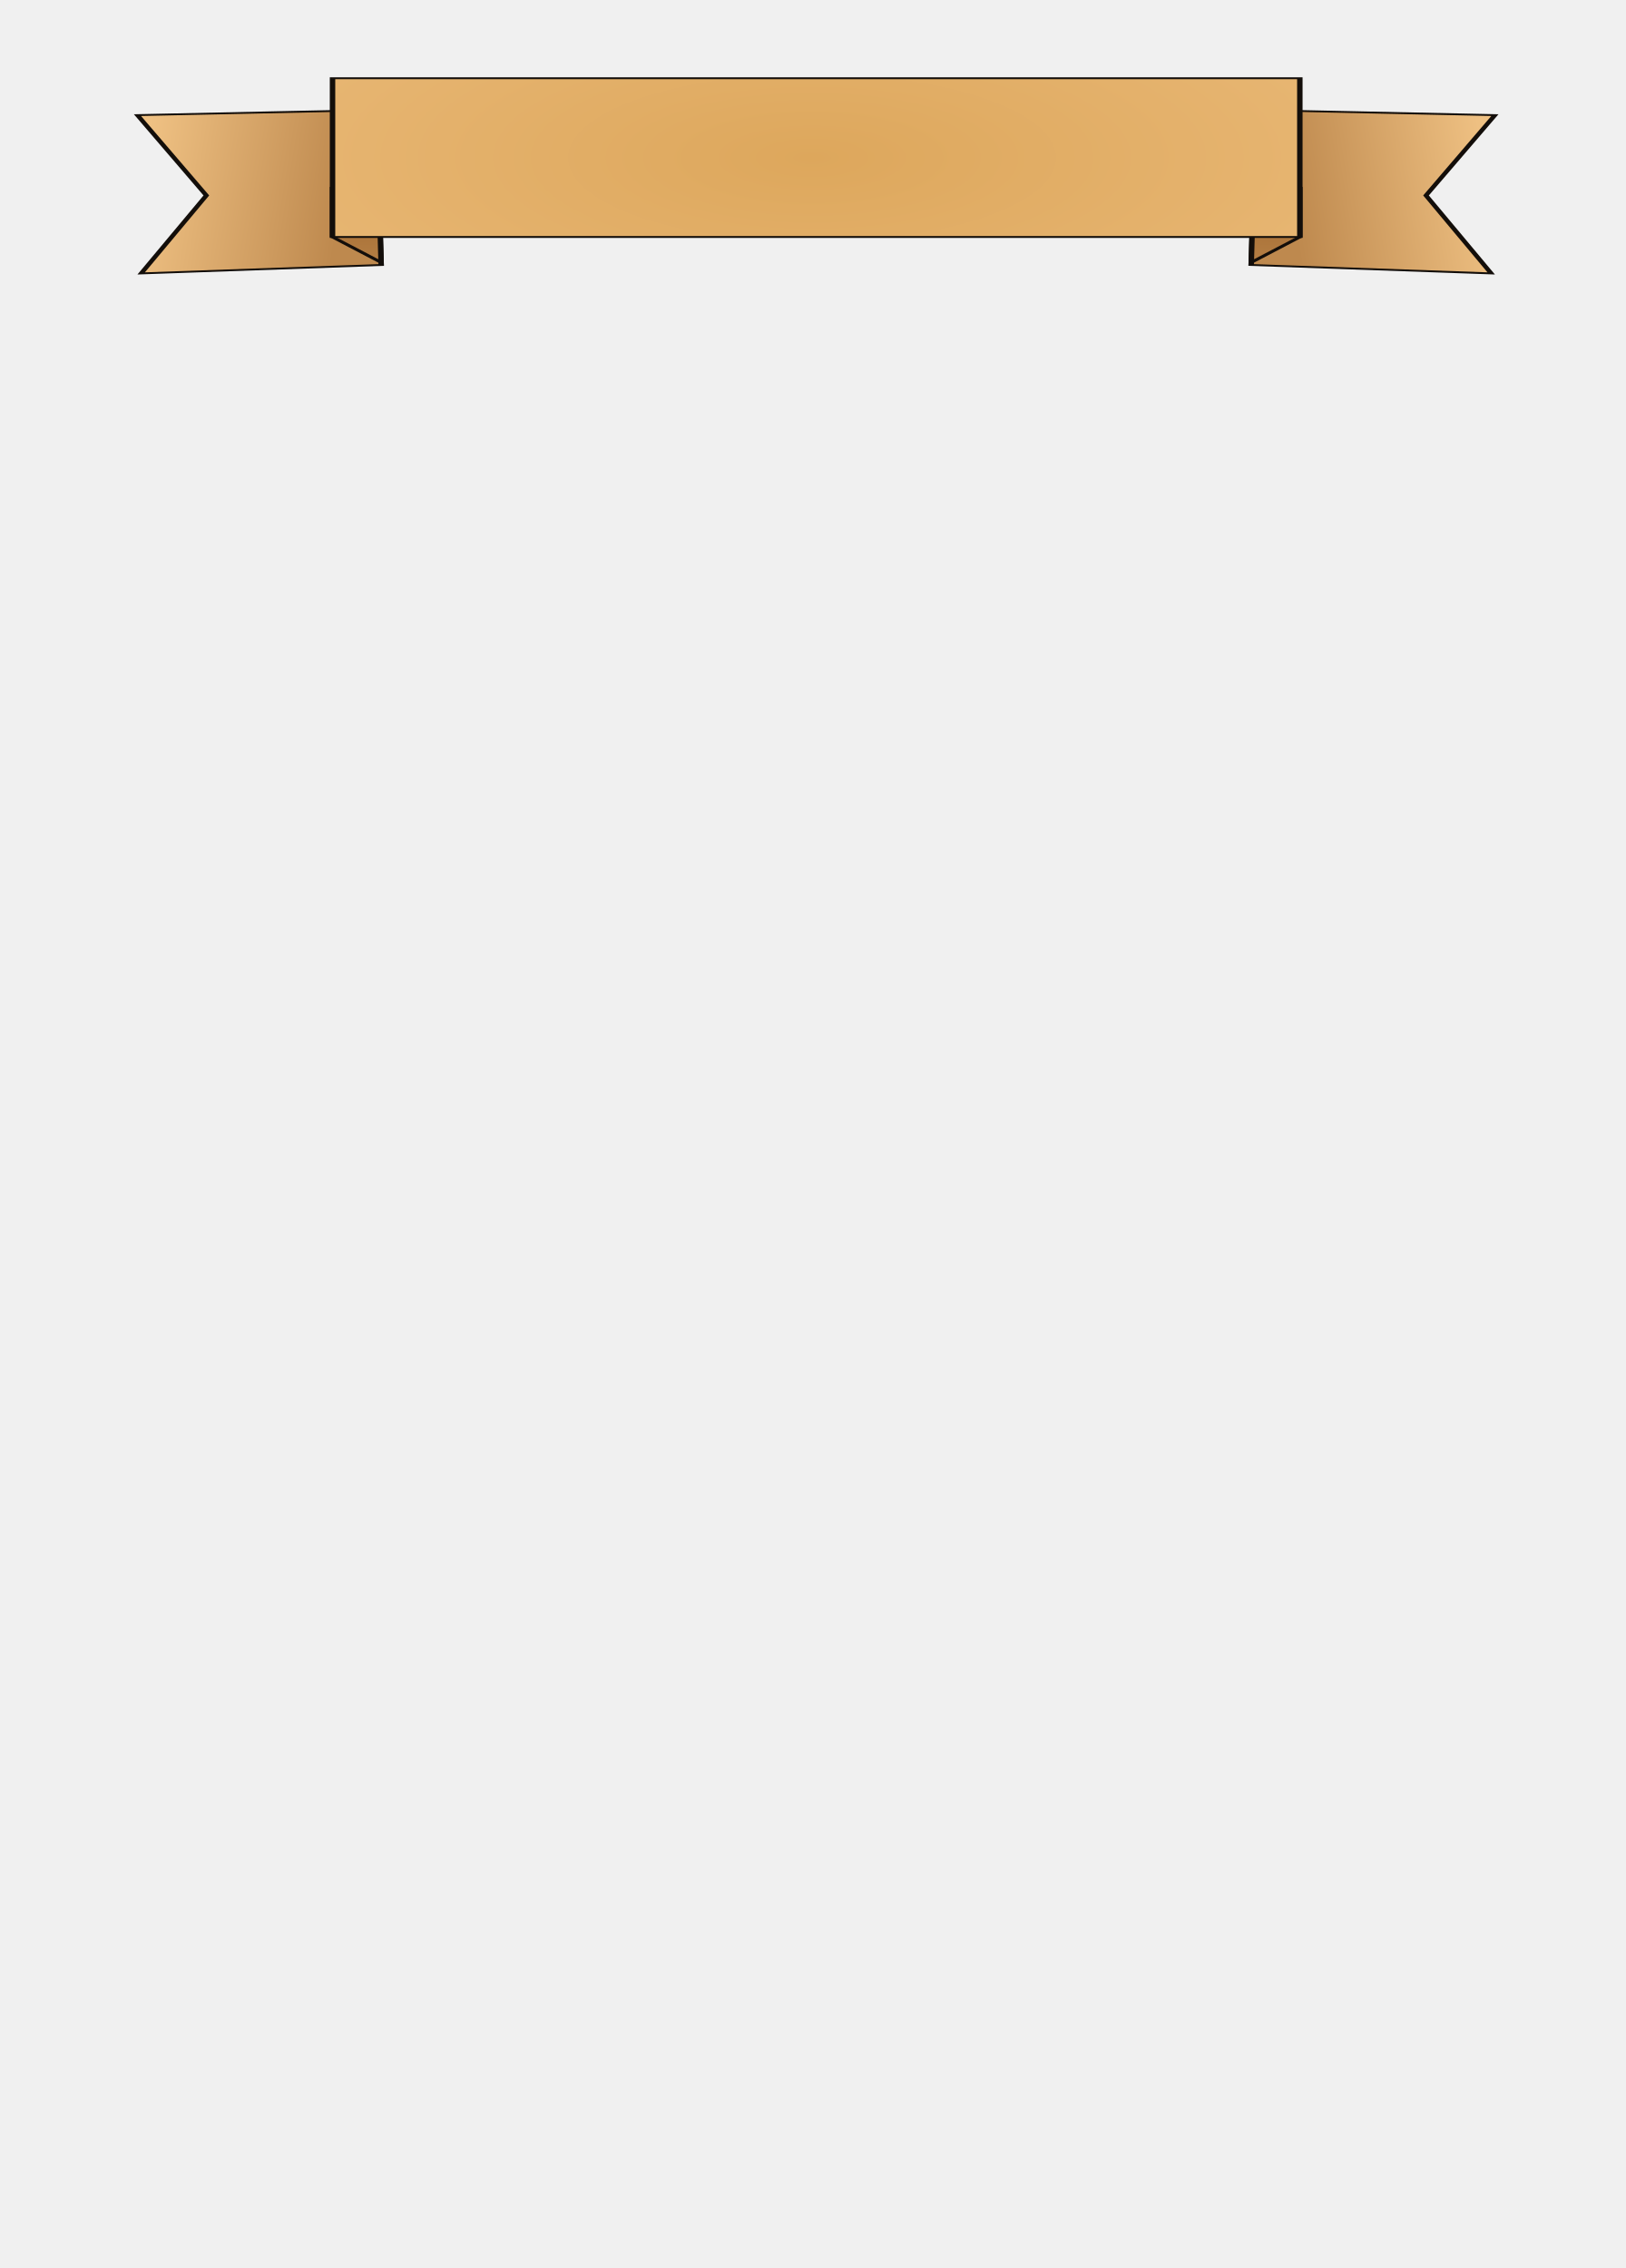
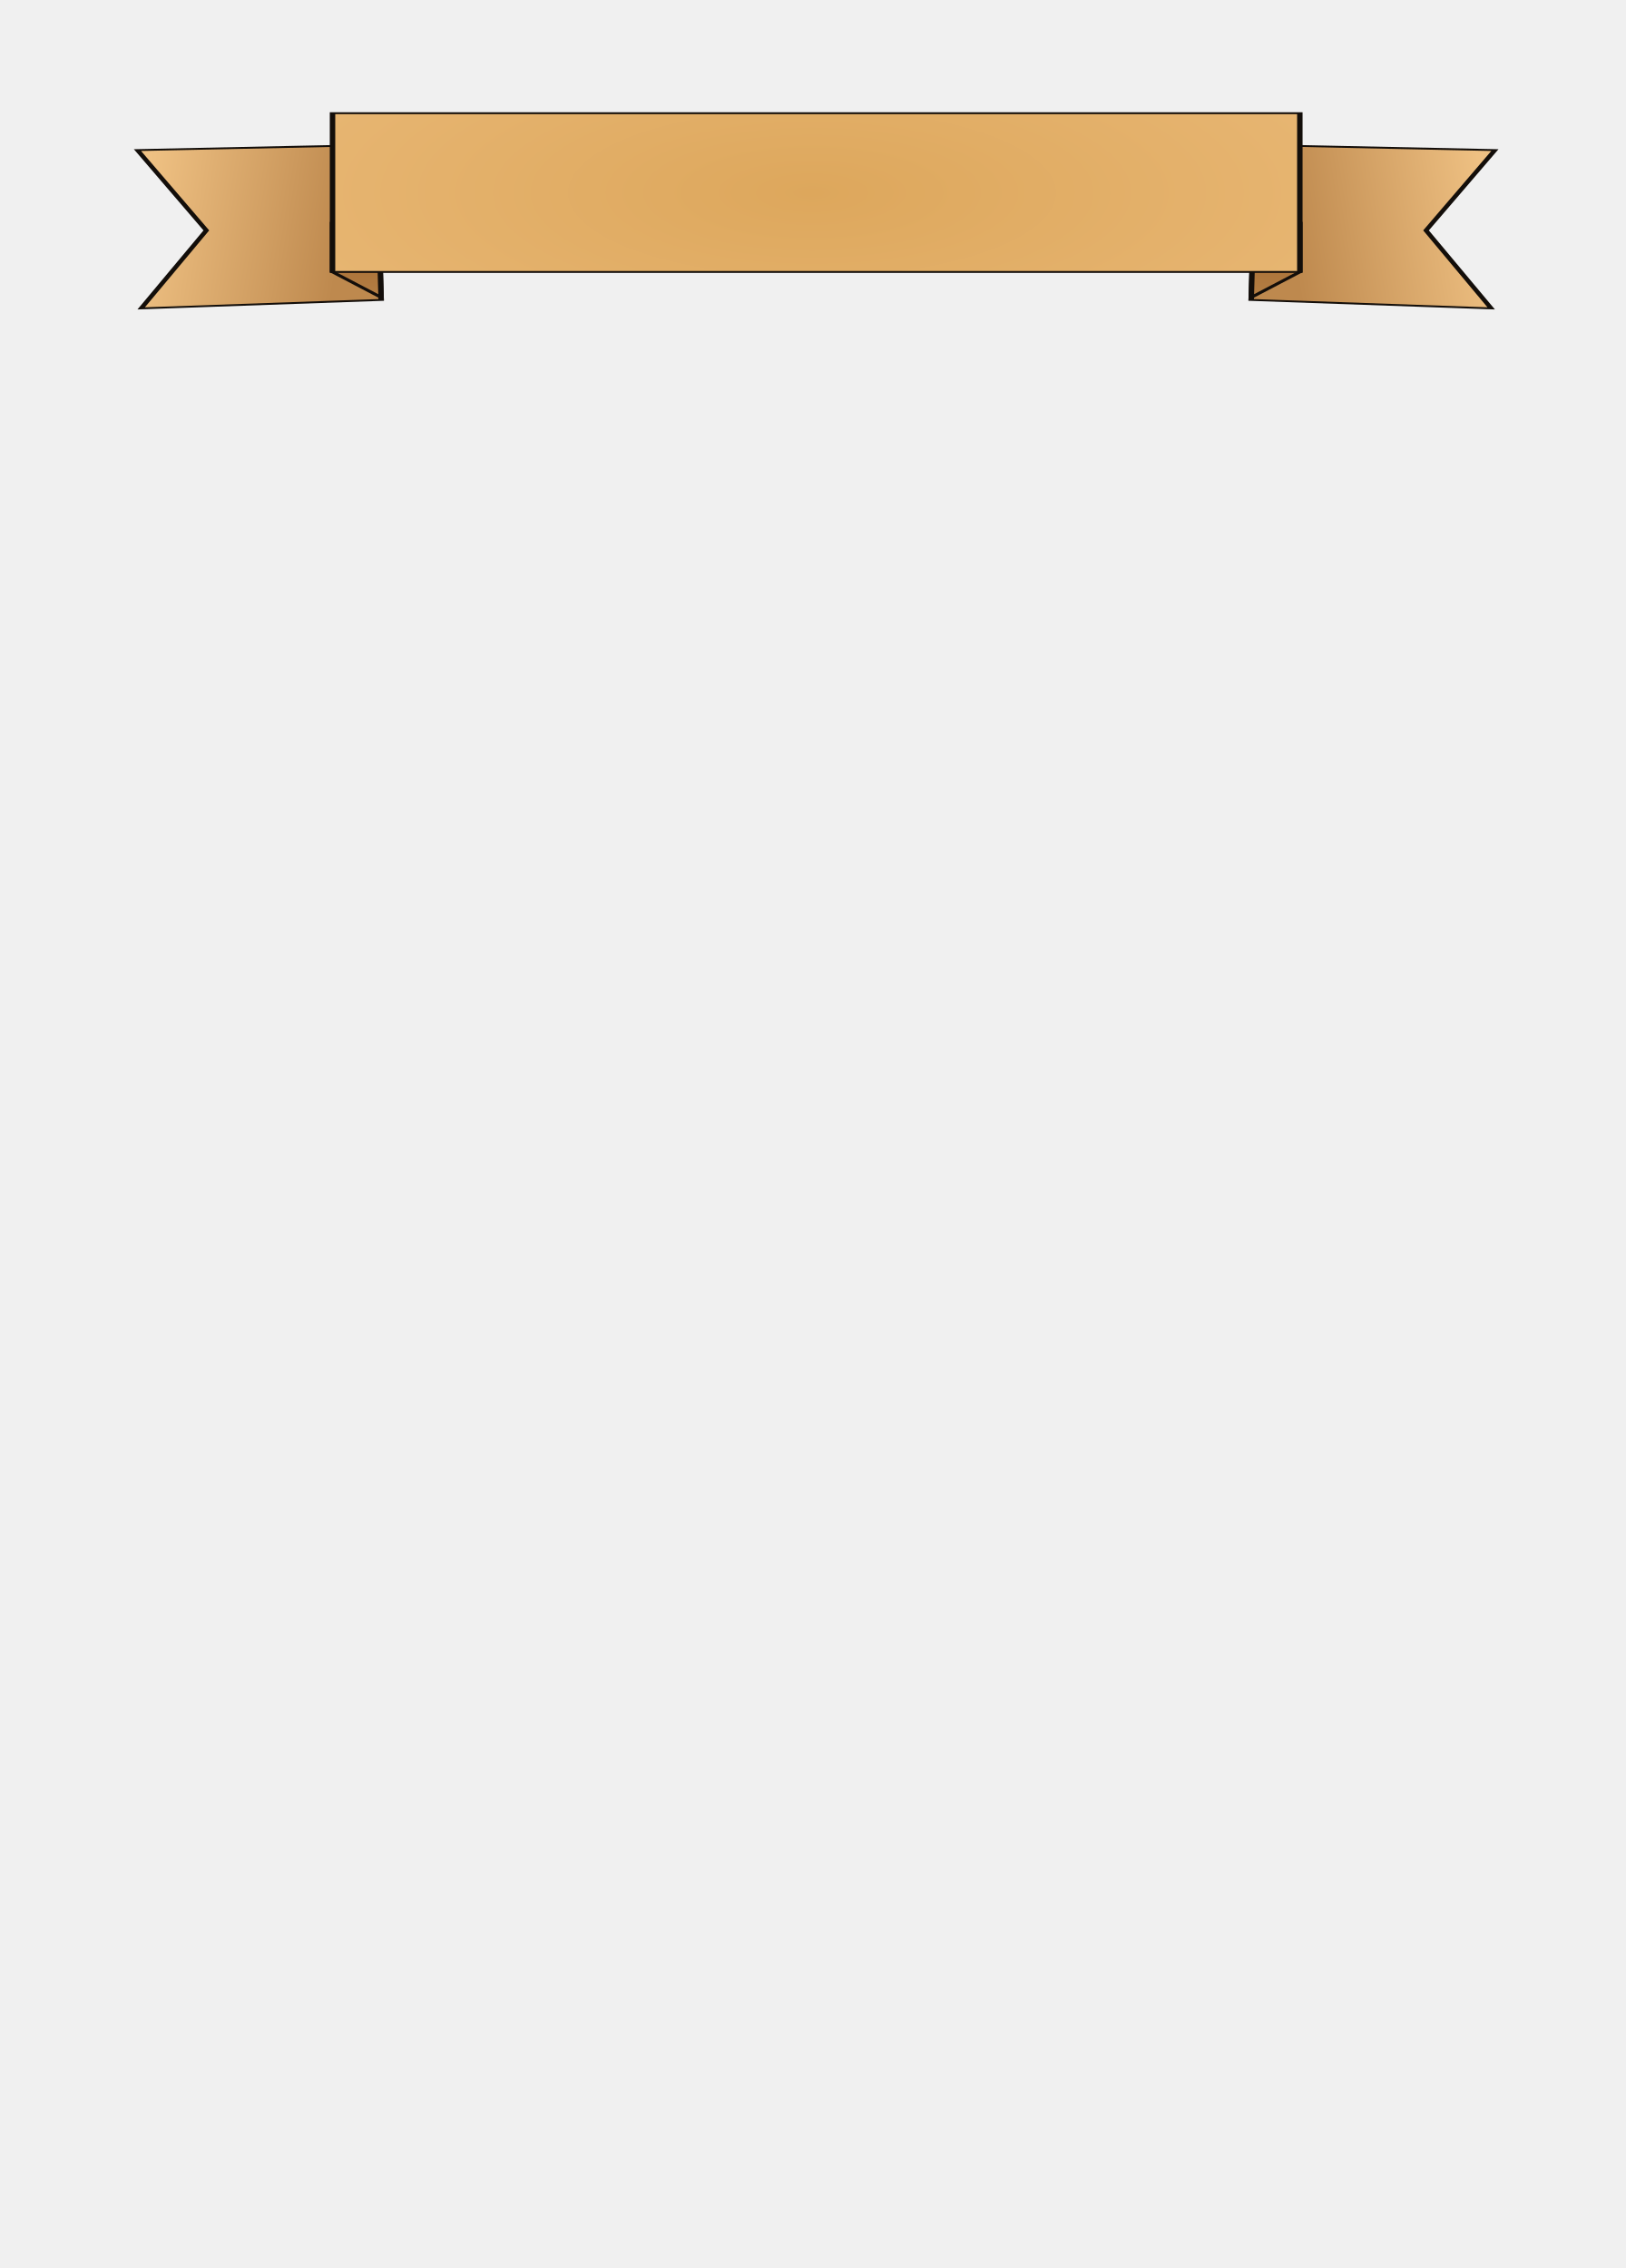
<svg xmlns="http://www.w3.org/2000/svg" viewBox="0 0 744 1038" width="744" height="1038">
  <defs>
-     <linearGradient id="13285295611274740687" x1="523.8" y1="128.038" x2="598.637" y2="123.885" gradientTransform="matrix(0.01118998,0,0,0.005745372,-5.706624,-0.2443019)">
+     <linearGradient id="14863354296596512728" x1="523.8" y1="128.038" x2="598.637" y2="123.885" gradientTransform="matrix(0.01118998,0,0,0.005745372,-5.706624,-0.2443019)">
      <stop stop-color="#be894e" />
      <stop offset="0.997" stop-color="#efc183" />
    </linearGradient>
-     <radialGradient id="7663732057808608582" cx="518.835" cy="159.651" r="79.317" gradientTransform="matrix(0.05615794,0,0,0.01104415,-28.64095,-1.26219)">
+     <radialGradient id="8880045628882036127" cx="518.835" cy="159.651" r="79.317" gradientTransform="matrix(0.05615794,0,0,0.01104415,-28.64095,-1.26219)">
      <stop stop-color="#a87036" />
      <stop offset="0.997" stop-color="#be894e" />
    </radialGradient>
-     <linearGradient id="9434597353393825546" x1="523.8" y1="128.038" x2="598.637" y2="123.885" gradientTransform="matrix(0.01118998,0,0,0.005745372,-5.706624,-0.2443019)">
+     <linearGradient id="10724096235501192395" x1="523.8" y1="128.038" x2="598.637" y2="123.885" gradientTransform="matrix(0.01118998,0,0,0.005745372,-5.706624,-0.2443019)">
      <stop stop-color="#be894e" />
      <stop offset="0.997" stop-color="#efc183" />
    </linearGradient>
-     <radialGradient id="14272796830984807013" cx="518.835" cy="159.651" r="79.317" gradientTransform="matrix(0.05615794,0,0,0.01104415,-28.64095,-1.26219)">
+     <radialGradient id="3629384687411332765" cx="518.835" cy="159.651" r="79.317" gradientTransform="matrix(0.05615794,0,0,0.01104415,-28.64095,-1.26219)">
      <stop stop-color="#a87036" />
      <stop offset="0.997" stop-color="#be894e" />
    </radialGradient>
-     <radialGradient id="4262510416787639321" cx="348.479" cy="93.399" r="358.918" gradientTransform="matrix(0.002819326,0,0,0.005910787,-0.4867319,-0.05104494)">
+     <radialGradient id="6255685298455880263" cx="348.479" cy="93.399" r="358.918" gradientTransform="matrix(0.002819326,0,0,0.005910787,-0.4867319,-0.05104494)">
      <stop stop-color="#dda75c" />
      <stop offset="0.997" stop-color="#efc183" />
    </radialGradient>
-     <mask id="mask-15606594375037203196" mask-type="alpha">
+     <mask id="mask-1578093318913696988" mask-type="alpha">
      <g transform="matrix(1,0,0,1,0,-50.51776)">
-         <g transform="matrix(1.247912,0,0,0.4294418,-63.28047,82.6173)">
+         <g transform="matrix(1.247912,0,0,0.4294418,-63.28047,98.6173)">
          <g transform="matrix(1,0,0,1,-0.4780722,0.07103515)">
-             <path d="M511.824,42.522 L599.342,47.885 L574.082,133.475 L597.982,216.575 L509.976,207.572 L511.824,42.522 Z" transform="matrix(1,0,0,1,0,0)" fill="url('#13285295611274740687')" stroke="#130e0a" stroke-width="2" />
+             <path d="M511.824,42.522 L599.342,47.885 L574.082,133.475 L597.982,216.575 L509.976,207.572 L511.824,42.522 Z" transform="matrix(1,0,0,1,0,0)" fill="url('#14863354296596512728')" stroke="#130e0a" stroke-width="2" />
          </g>
          <g transform="matrix(1,0,0,1,-0.4780722,0.07103515)">
-             <path d="M510.909,114.286 L527.814,124.977 L527.814,177.747 L510.007,204.832 L510.909,114.286 Z" transform="matrix(1,0,0,1,0,0)" fill="url('#7663732057808608582')" stroke="#130e0a" stroke-width="2" />
+             <path d="M510.909,114.286 L527.814,124.977 L527.814,177.747 L510.007,204.832 L510.909,114.286 Z" transform="matrix(1,0,0,1,0,0)" fill="url('#8880045628882036127')" stroke="#130e0a" stroke-width="2" />
          </g>
        </g>
-         <g transform="matrix(1.247912,0,0,0.4294418,-63.28047,82.6173)">
+         <g transform="matrix(1.247912,0,0,0.4294418,-63.28047,98.6173)">
          <g transform="matrix(-1,0,0,1,700.4553,0.07103515)">
-             <path d="M511.824,42.522 L599.342,47.885 L574.082,133.475 L597.982,216.575 L509.976,207.572 L511.824,42.522 Z" transform="matrix(1,0,0,1,0,0)" fill="url('#9434597353393825546')" stroke="#130e0a" stroke-width="2" />
+             <path d="M511.824,42.522 L599.342,47.885 L574.082,133.475 L597.982,216.575 L509.976,207.572 L511.824,42.522 Z" transform="matrix(1,0,0,1,0,0)" fill="url('#10724096235501192395')" stroke="#130e0a" stroke-width="2" />
          </g>
          <g transform="matrix(-1,0,0,1,700.4553,0.07103515)">
-             <path d="M510.909,114.286 L527.814,124.977 L527.814,177.747 L510.007,204.832 L510.909,114.286 Z" transform="matrix(1,0,0,1,0,0)" fill="url('#14272796830984807013')" stroke="#130e0a" stroke-width="2" />
+             <path d="M510.909,114.286 L527.814,124.977 L527.814,177.747 L510.007,204.832 L510.909,114.286 Z" transform="matrix(1,0,0,1,0,0)" fill="url('#3629384687411332765')" stroke="#130e0a" stroke-width="2" />
          </g>
        </g>
-         <g transform="matrix(1.247912,0,0,0.4294418,-63.28047,82.6173)">
-           <path d="M172.641,8.636 L527.336,8.636 L527.336,177.818 L172.641,177.818 L172.641,8.636 Z" transform="matrix(1,0,0,1,0,0)" fill="url('#4262510416787639321')" stroke="#130e0a" stroke-width="2" />
+         <g transform="matrix(1.247912,0,0,0.4294418,-63.28047,98.6173)">
+           <path d="M172.641,8.636 L527.336,8.636 L527.336,177.818 L172.641,177.818 L172.641,8.636 Z" transform="matrix(1,0,0,1,0,0)" fill="url('#6255685298455880263')" stroke="#130e0a" stroke-width="2" />
        </g>
      </g>
    </mask>
-     <linearGradient id="4079644453696632406" x1="523.8" y1="128.038" x2="598.637" y2="123.885" gradientTransform="matrix(0.01118998,0,0,0.005745372,-5.706624,-0.2443019)">
+     <linearGradient id="16001473689369303470" x1="523.8" y1="128.038" x2="598.637" y2="123.885" gradientTransform="matrix(0.01118998,0,0,0.005745372,-5.706624,-0.2443019)">
      <stop stop-color="#be894e" />
      <stop offset="0.997" stop-color="#efc183" />
    </linearGradient>
-     <radialGradient id="8181255492466211764" cx="518.835" cy="159.651" r="79.317" gradientTransform="matrix(0.05615794,0,0,0.01104415,-28.64095,-1.26219)">
+     <radialGradient id="8872493117199051301" cx="518.835" cy="159.651" r="79.317" gradientTransform="matrix(0.05615794,0,0,0.01104415,-28.64095,-1.26219)">
      <stop stop-color="#a87036" />
      <stop offset="0.997" stop-color="#be894e" />
    </radialGradient>
-     <linearGradient id="1779332841532140835" x1="523.8" y1="128.038" x2="598.637" y2="123.885" gradientTransform="matrix(0.01118998,0,0,0.005745372,-5.706624,-0.2443019)">
+     <linearGradient id="1196269344014592208" x1="523.8" y1="128.038" x2="598.637" y2="123.885" gradientTransform="matrix(0.01118998,0,0,0.005745372,-5.706624,-0.2443019)">
      <stop stop-color="#be894e" />
      <stop offset="0.997" stop-color="#efc183" />
    </linearGradient>
-     <radialGradient id="17168521355402982441" cx="518.835" cy="159.651" r="79.317" gradientTransform="matrix(0.05615794,0,0,0.01104415,-28.64095,-1.26219)">
+     <radialGradient id="14485199549175610670" cx="518.835" cy="159.651" r="79.317" gradientTransform="matrix(0.05615794,0,0,0.01104415,-28.64095,-1.26219)">
      <stop stop-color="#a87036" />
      <stop offset="0.997" stop-color="#be894e" />
    </radialGradient>
-     <radialGradient id="12207166968345548697" cx="348.479" cy="93.399" r="358.918" gradientTransform="matrix(0.002819326,0,0,0.005910787,-0.4867319,-0.05104494)">
+     <radialGradient id="14101215924276109442" cx="348.479" cy="93.399" r="358.918" gradientTransform="matrix(0.002819326,0,0,0.005910787,-0.4867319,-0.05104494)">
      <stop stop-color="#dda75c" />
      <stop offset="0.997" stop-color="#efc183" />
    </radialGradient>
  </defs>
  <g>
+     <rect fill="#ffffff" fill-opacity="0" x="0" y="0" width="744" height="1038" />
    <g>
      <g>
        <g transform="matrix(1,0,0,1,0,-50.51776)">
-           <g transform="matrix(1.247912,0,0,0.4294418,-63.28047,82.6173)">
+           <g transform="matrix(1.247912,0,0,0.4294418,-63.28047,98.6173)">
            <g transform="matrix(1,0,0,1,-0.4780722,0.07103515)">
-               <path d="M511.824,42.522 L599.342,47.885 L574.082,133.475 L597.982,216.575 L509.976,207.572 L511.824,42.522 Z" transform="matrix(1,0,0,1,0,0)" fill="url('#4079644453696632406')" stroke="#130e0a" stroke-width="2" />
+               <path d="M511.824,42.522 L599.342,47.885 L574.082,133.475 L597.982,216.575 L509.976,207.572 L511.824,42.522 Z" transform="matrix(1,0,0,1,0,0)" fill="url('#16001473689369303470')" stroke="#130e0a" stroke-width="2" />
            </g>
            <g transform="matrix(1,0,0,1,-0.4780722,0.07103515)">
-               <path d="M510.909,114.286 L527.814,124.977 L527.814,177.747 L510.007,204.832 L510.909,114.286 Z" transform="matrix(1,0,0,1,0,0)" fill="url('#8181255492466211764')" stroke="#130e0a" stroke-width="2" />
+               <path d="M510.909,114.286 L527.814,124.977 L527.814,177.747 L510.007,204.832 L510.909,114.286 Z" transform="matrix(1,0,0,1,0,0)" fill="url('#8872493117199051301')" stroke="#130e0a" stroke-width="2" />
            </g>
          </g>
-           <g transform="matrix(1.247912,0,0,0.4294418,-63.28047,82.6173)">
+           <g transform="matrix(1.247912,0,0,0.4294418,-63.28047,98.6173)">
            <g transform="matrix(-1,0,0,1,700.4553,0.07103515)">
-               <path d="M511.824,42.522 L599.342,47.885 L574.082,133.475 L597.982,216.575 L509.976,207.572 L511.824,42.522 Z" transform="matrix(1,0,0,1,0,0)" fill="url('#1779332841532140835')" stroke="#130e0a" stroke-width="2" />
+               <path d="M511.824,42.522 L599.342,47.885 L574.082,133.475 L597.982,216.575 L509.976,207.572 L511.824,42.522 Z" transform="matrix(1,0,0,1,0,0)" fill="url('#1196269344014592208')" stroke="#130e0a" stroke-width="2" />
            </g>
            <g transform="matrix(-1,0,0,1,700.4553,0.07103515)">
-               <path d="M510.909,114.286 L527.814,124.977 L527.814,177.747 L510.007,204.832 L510.909,114.286 Z" transform="matrix(1,0,0,1,0,0)" fill="url('#17168521355402982441')" stroke="#130e0a" stroke-width="2" />
+               <path d="M510.909,114.286 L527.814,124.977 L527.814,177.747 L510.007,204.832 L510.909,114.286 Z" transform="matrix(1,0,0,1,0,0)" fill="url('#14485199549175610670')" stroke="#130e0a" stroke-width="2" />
            </g>
          </g>
-           <g transform="matrix(1.247912,0,0,0.4294418,-63.28047,82.6173)">
-             <path d="M172.641,8.636 L527.336,8.636 L527.336,177.818 L172.641,177.818 L172.641,8.636 Z" transform="matrix(1,0,0,1,0,0)" fill="url('#12207166968345548697')" stroke="#130e0a" stroke-width="2" />
+           <g transform="matrix(1.247912,0,0,0.4294418,-63.28047,98.6173)">
+             <path d="M172.641,8.636 L527.336,8.636 L527.336,177.818 L172.641,177.818 L172.641,8.636 Z" transform="matrix(1,0,0,1,0,0)" fill="url('#14101215924276109442')" stroke="#130e0a" stroke-width="2" />
          </g>
        </g>
      </g>
-       <g mask="url(#mask-15606594375037203196)" />
+       <g mask="url(#mask-1578093318913696988)" />
+       <g>
+         <polyline points="10000000,10000000 -10000000,10000000 -10000000,-10000000 10000000,-10000000" fill="#000000" fill-opacity="0" />
+       </g>
    </g>
  </g>
</svg>
